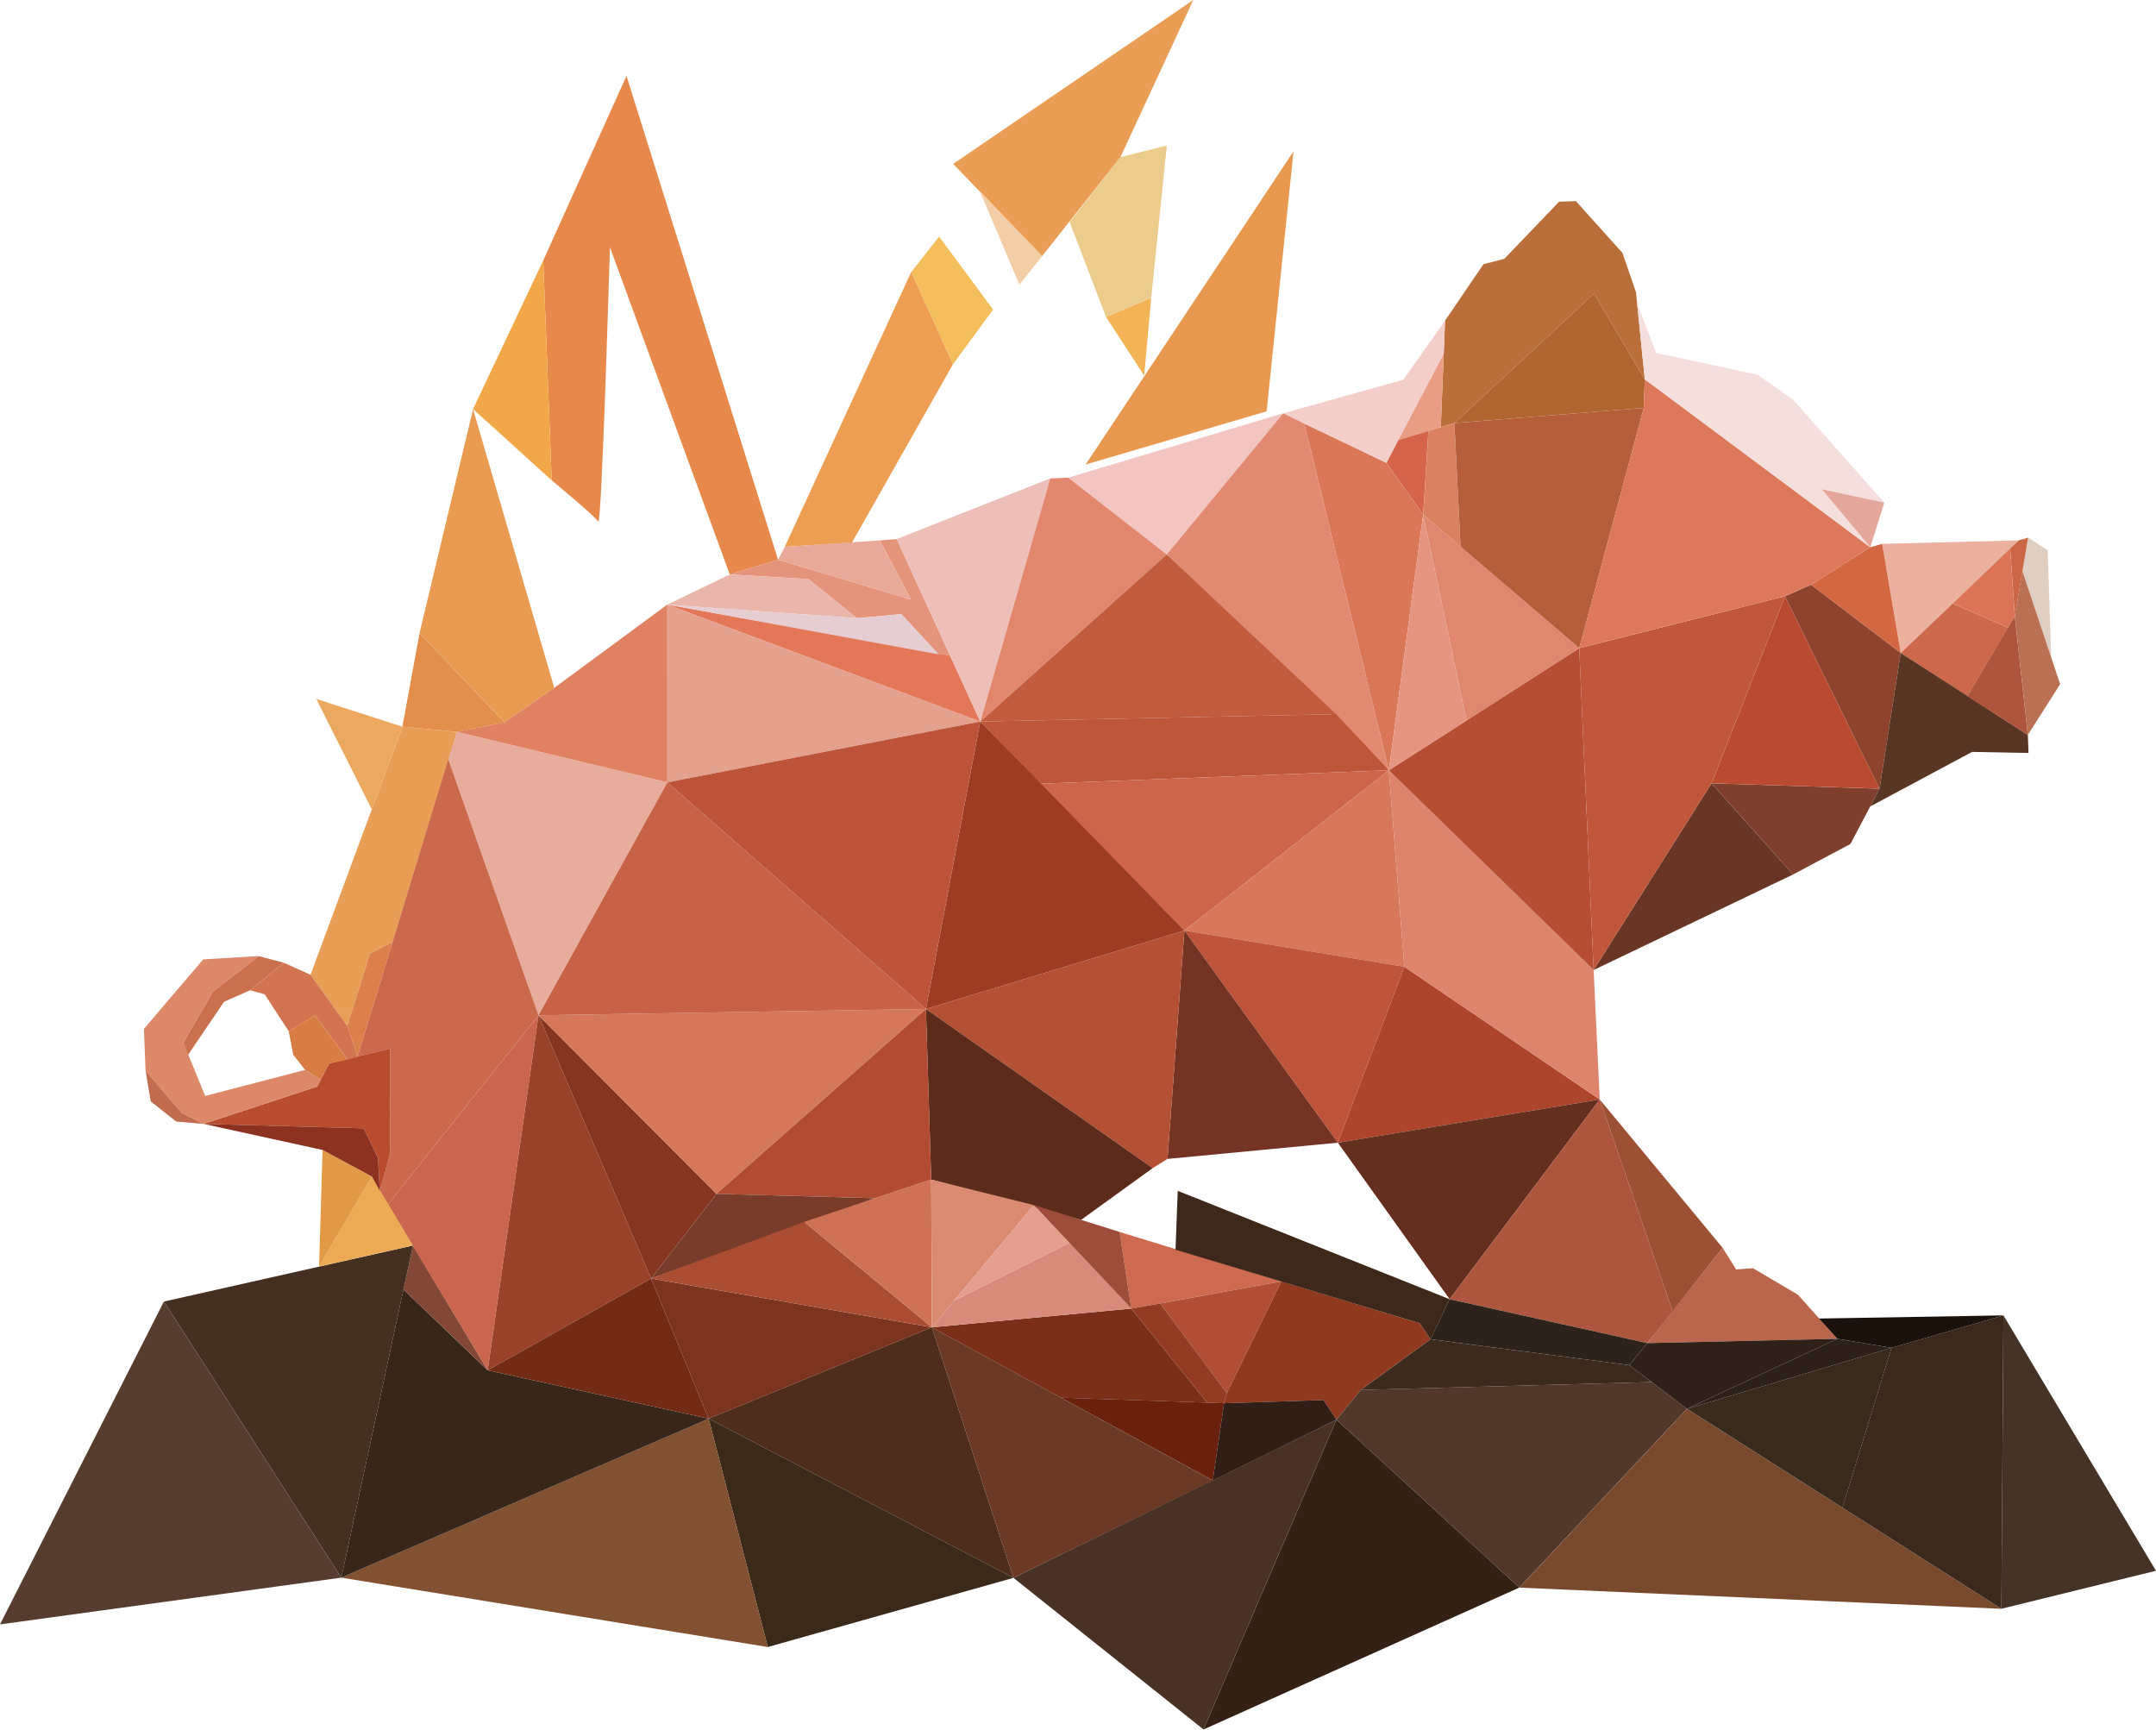
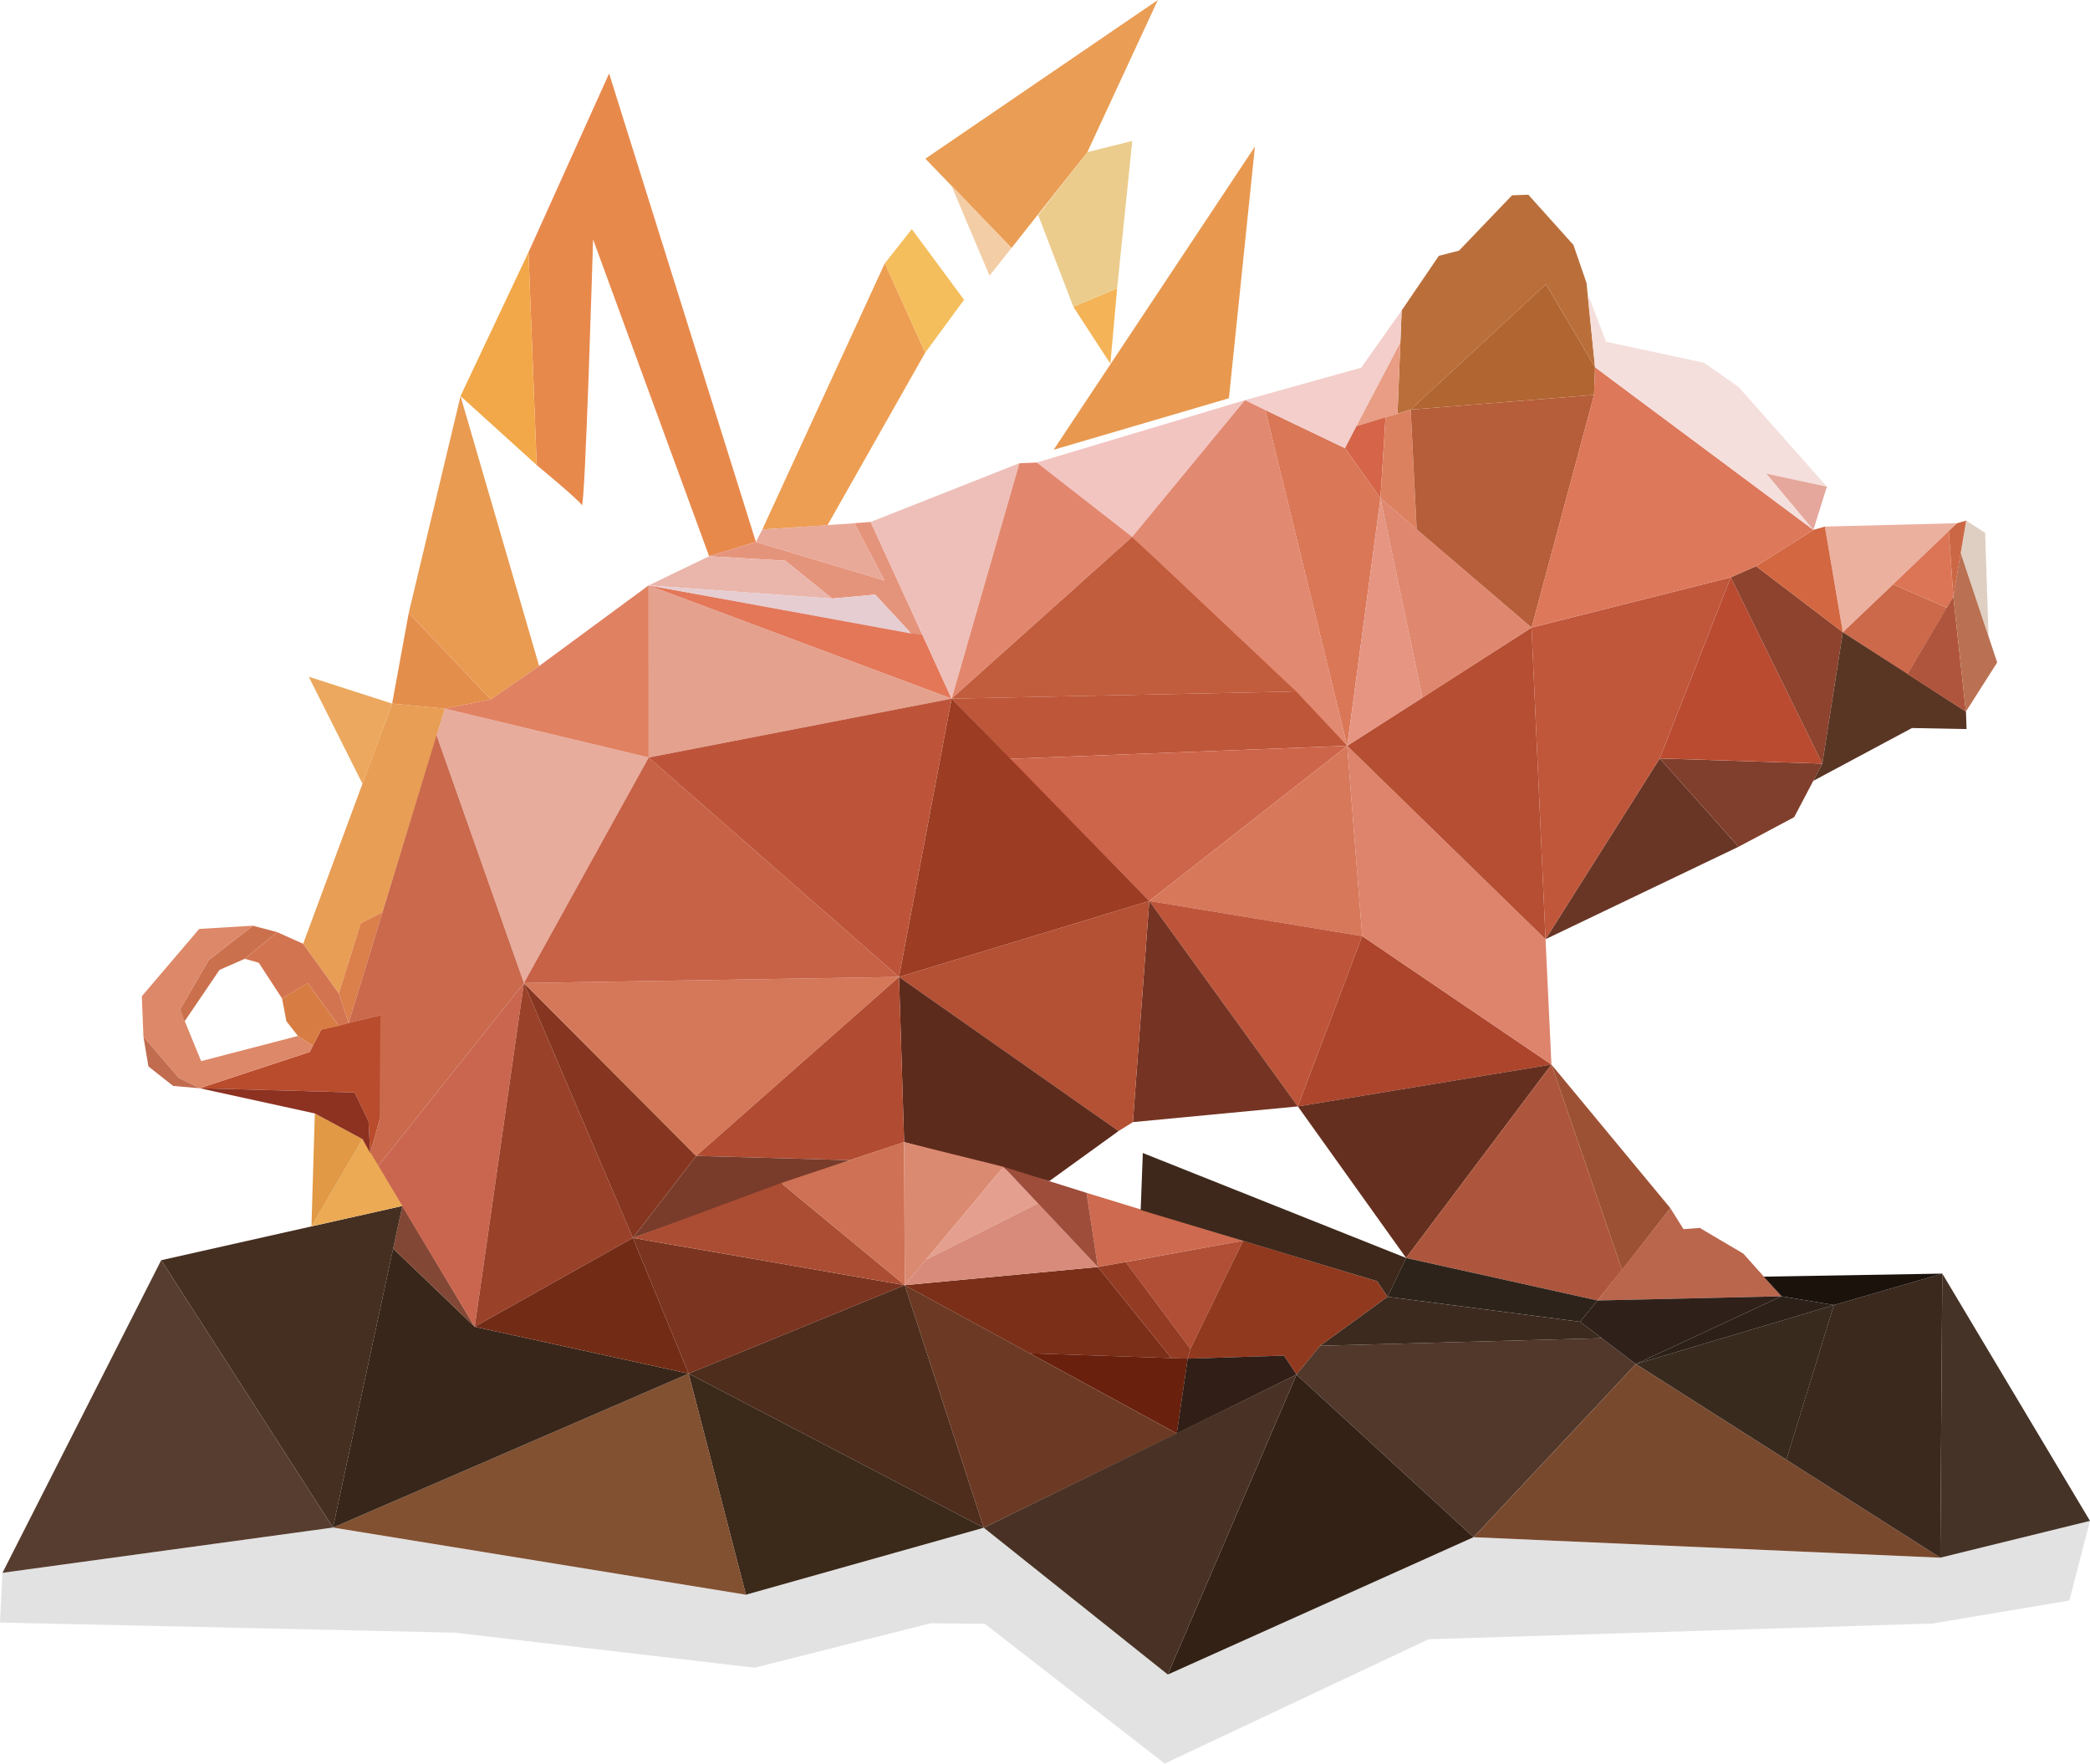
- <svg xmlns="http://www.w3.org/2000/svg" id="SPITROAST" width="420.5mm" height="337.31mm" version="1.1" viewBox="0 0 420.5 337.31">
-   <g id="traced-polygons" transform="translate(-70.199,-30.895)">
+ <svg xmlns="http://www.w3.org/2000/svg" id="SPITROAST" width="421mm" height="355.24mm" version="1.1" viewBox="0 0 421 355.24">
+   <g id="traced-polygons" transform="translate(-69.696 -30.895)">
+     <path d="m70.195 347.71-0.499 10.012 91.608 2.037 60.408 7.062 35.393-8.939 10.951 0.092 36.254 28.159 53.133-25.037 101.49-3.167 27.605-4.636 4.15-16.042-30.15 7.419-94.024-4.13-61.592 27.668-37.068-29.574-47.9 13.49-83.186-13.527z" fill-opacity=".114" />
    <path d="m288.56 271.17 31.539 9.651-29.26 5.293z" fill="#ce6a4f" />
    <path d="m320.1 280.82-10.613 21.76-13.04-17.467z" fill="#b14e36" />
    <path d="m320.1 280.82 26.971 8.141 2.128 3.142-13.594 9.876-4.746 5.805-2.537-3.83-19.388 0.619 0.553-1.994z" fill="#91391e" />
    <path d="m309.49 302.58-0.553 1.994-3.283-0.11-14.81-18.351 5.607-1z" fill="#943b23" />
    <path d="m290.84 286.11-38.896 3.657 25.168 13.729 28.538 0.965z" fill="#7b2f18" />
    <path d="m277.12 303.49 28.538 0.965 3.283 0.11-2.194 15.08z" fill="#69200d" />
    <path d="m306.74 319.65 2.194-15.08 19.388-0.619 2.537 3.83z" fill="#301e17" />
    <path d="m267.86 338.63 38.879-18.984-54.795-29.884z" fill="#6c3a24" />
    <path d="m267.86 338.63-59.449-31.057 43.533-17.811z" fill="#4e2d1d" />
    <path d="m267.86 338.63-47.908 13.488-11.541-44.545z" fill="#3b291a" />
    <path d="m219.96 352.12-11.541-44.545-71.645 31.018z" fill="#825132" />
    <path d="m208.41 307.58-71.645 31.018 12.121-56.212 16.432 15.766z" fill="#372619" />
    <path d="m165.32 298.15-14.583-24.338-1.85 8.572z" fill="#824735" />
    <path d="m136.77 338.6 13.971-64.785-48.566 10.923z" fill="#452f21" />
    <path d="m351.21 114.21 0.826-20.772 7.49-11.012 4.074-1.052 10.675-11.142 3.28-0.116 9.089 10.119 2.637 7.666 1.712 16.972-9.89-16.712-27.24 25.247z" fill="#ba6f3a" />
    <path d="m342.86 116.76 8.349-2.549 0.567-14.359z" fill="#e89d84" />
    <path d="m340.61 121.16 7.159 10.095 1.024-16.316-5.934 1.82z" fill="#d56448" />
    <path d="m324.58 113.5 16.03 7.665 7.159 10.095-6.696 49.869z" fill="#d97757" />
    <path d="m320.46 111.5 20.155 9.662 11.164-21.309 0.259-6.413-8.153 11.523z" fill="#f3ceca" />
    <path d="m297.75 139.04 22.706-27.537-41.921 12.557z" fill="#f2c5c1" />
    <path d="m341.08 181.13-16.493-67.629-4.125-1.998-22.706 27.537z" fill="#e28971" />
    <path d="m470.26 159.1-0.685-20.875-3.824-2.466-1.105 6.505z" fill="#dfcfc2" />
    <path d="m281.94 121.49 40.546-61.075-5.246 50.704z" fill="#e8994f" />
    <path d="m293.36 104.16 1.37-15.185-8.828 3.712z" fill="#f4b356" />
    <path d="m294.73 88.971 3.044-29.689-9.052 2.256-9.896 12.688 7.075 18.456z" fill="#ebcc8d" />
    <path d="m256.1 62.862 17.35 17.982 15.277-19.306 14.202-30.643z" fill="#ea9d54" />
    <path d="m269.02 86.419-7.73-18.262 12.157 12.687z" fill="#f3cda6" />
    <path d="m253.37 77.044 10.52 14.234-7.831 10.674-8.133-18.006z" fill="#f4be5c" />
    <path d="m223.26 137.54 13.115-0.838 19.68-34.754-8.133-18.006z" fill="#ed9e52" />
-     <path d="m212.53 142.94-23.37-63.824s-1.603 54.651-2.275 53.522c-0.672-1.129-9.085-8.064-9.085-8.064l-1.653-42.864 16.241-36.016 29.564 94.361z" fill="#e8894c" />
-     <path d="m177.8 124.57-1.653-42.864-13.685 28.975z" fill="#f2a848" />
+     <path d="m212.54 142.94-23.376-63.821s-1.603 54.651-2.275 53.522c-0.672-1.129-9.085-8.064-9.085-8.064l-1.653-42.864 16.241-36.016 29.57 94.356z" fill="#e8894c" />
+     <path d="m177.8 124.57-1.653-42.864-13.685 28.971z" fill="#f2a848" />
    <path d="m178.3 165.05-9.729 6.731-16.544-17.412 10.436-43.69z" fill="#e99b51" />
    <path d="m168.57 171.79-16.544-17.412-3.344 18.247 10.647 1.023z" fill="#e48e4c" />
    <path d="m148.69 172.62-17.928 48.377 7.191 10.002 4.401-14.099 4.397-2.267 12.585-40.99z" fill="#e89e55" />
    <path d="m131.89 167.21 10.833 21.57 5.966-16.157z" fill="#eca85f" />
    <path d="m146.75 214.63-4.397 2.267-4.401 14.099 1.987 5.964z" fill="#db7f4b" />
    <path d="m159.33 173.64-1.701 5.334 17.603 49.928 25.129-45.43z" fill="#e8ac9d" />
    <path d="m157.63 178.98 17.603 49.928-29.37 36.889-1.596-2.655 2.014-7.187 0.034-20.549-6.381 1.558z" fill="#ca694c" />
    <path d="m175.23 228.91-9.912 69.242-19.459-32.352z" fill="#ca664f" />
    <path d="m165.32 298.15 31.862-17.899-21.951-51.342z" fill="#9a412a" />
    <path d="m142.72 260.35-10.293 17.557 18.313-4.1z" fill="#ebaa53" />
    <path d="m132.43 277.91 10.293-17.557-9.609-5.177z" fill="#e19945" />
    <path d="m144.27 263.14-0.34-6.371-2.791-5.813-31.237-0.86 22.163-7.296 2.328-4.509 11.926-2.889-0.034 20.549z" fill="#b94c2c" />
    <path d="m144.27 263.14-0.34-6.371-2.791-5.813-31.237-0.86 23.211 5.079 9.609 5.177z" fill="#8d3121" />
    <path d="m132.06 242.8-22.163 7.296-4.211-2.116-7.099-8.243-0.318-8.174 11.555-13.553 10.83-0.65-8.921 6.916-5.776 9.977 4.257 10.385 19.502-5.071 3.023 1.933z" fill="#dd8868" />
    <path d="m109.9 250.1-4.211-2.116-7.099-8.243 1.006 5.967 4.972 3.928z" fill="#c16c4f" />
    <path d="m105.96 234.26 5.776-9.977 8.921-6.916 4.878 1.293-6.541 5.369-5.088 2.239-7.026 10.352z" fill="#cb704d" />
    <path d="m119 224.03 2.82 0.793 4.699 7.204 5.15-3.106 6.33 8.66 1.941-0.613-1.987-5.964-7.191-10.002-5.221-2.341z" fill="#d37451" />
    <path d="m126.51 232.02 0.879 4.591 2.327 2.957 3.023 1.933 1.648-3.209 3.604-0.717-6.33-8.66z" fill="#d77d43" />
    <path d="m175.23 228.91 21.951 51.342 12.752-16.521z" fill="#863620" />
    <path d="m175.23 228.91 34.703 34.821 40.851-36.051z" fill="#d57759" />
    <path d="m175.23 228.91 75.554-1.229-50.425-44.201z" fill="#c76246" />
    <path d="m159.33 173.64 41.031 9.832-9e-3 -34.663-22.051 16.241-9.729 6.731z" fill="#e08161" />
    <path d="m200.36 183.48 61.022-11.857-61.032-22.806z" fill="#e4a18e" />
    <path d="m200.36 183.48 50.425 44.201 10.598-56.058z" fill="#bd543a" />
    <path d="m200.35 148.81 61.032 22.806-5.898-12.887z" fill="#e37758" />
-     <path d="m255.49 158.73-10.404-22.699-3.299 0.256 6.062 11.528-25.891-7.764-9.421 2.885 15.327 0.903 9.45 7.623 8.667-0.792 7.273 7.849z" fill="#e5947c" />
-     <path d="m247.85 147.82-6.062-11.528-18.525 1.255-1.305 2.509z" fill="#e9a998" />
-     <path d="m212.53 142.94-12.179 5.876 36.956 2.65-9.45-7.623z" fill="#eab5aa" />
+     <path d="m255.49 158.73-10.404-22.699-3.299 0.256 6.062 11.528-25.891-7.764-9.422 2.886 15.328 0.901 9.45 7.623 8.667-0.792 7.273 7.849z" fill="#e5947c" />
+     <path d="m247.85 147.82-6.062-11.528-18.525 1.255-1.306 2.504z" fill="#e9a998" />
+     <path d="m212.54 142.94-12.185 5.879 36.956 2.65-9.45-7.623z" fill="#eab5aa" />
    <path d="m253.25 158.52-7.273-7.849-8.667 0.792-36.956-2.65z" fill="#e6cdd2" />
    <path d="m245.08 136.03 29.941-11.824-13.638 47.41z" fill="#eebfb8" />
    <path d="m261.39 171.62 36.365-32.584-19.214-14.98-3.512 0.154z" fill="#e2876e" />
    <path d="m297.75 139.04-36.365 32.584 69.412-1.44z" fill="#c15c3c" />
    <path d="m330.8 170.18 10.277 10.946-67.959 2.618-11.73-12.123z" fill="#be5639" />
    <path d="m341.08 181.13-39.872 31.254-28.088-28.636z" fill="#cd654a" />
    <path d="m261.39 171.62 39.818 40.76-50.415 15.298z" fill="#9c3c22" />
    <path d="m341.08 181.13 3.018 38.326-42.89-7.072z" fill="#d7785b" />
    <path d="m344.09 219.45-12.962 34.312-29.928-41.384z" fill="#be553a" />
    <path d="m331.13 253.76-33.225 3.164 3.296-44.548z" fill="#753423" />
    <path d="m301.2 212.38-3.296 44.548-2.894 1.789-44.225-31.039z" fill="#b45034" />
    <path d="m250.79 227.68 1.028 33.269 29.24 7.857 13.957-10.087z" fill="#5d2b1c" />
    <path d="m250.79 227.68 1.028 33.269-10.932 3.64-30.947-0.858z" fill="#b14b31" />
    <path d="m240.88 264.59-43.699 15.663 12.752-16.521z" fill="#793c2b" />
    <path d="m165.32 298.15 43.092 9.428-11.23-27.328z" fill="#722b15" />
    <path d="m208.41 307.58 43.533-17.811-54.763-9.517z" fill="#7b3420" />
    <path d="m197.19 280.25 54.763 9.517-24.907-20.572z" fill="#ab4d33" />
    <path d="m227.04 269.19 24.775-8.247 0.132 28.82z" fill="#ce7154" />
    <path d="m251.95 289.77 19.89-23.847-20.022-4.973z" fill="#db8a72" />
    <path d="m271.84 265.92 6.95 7.375-22.563 11.344z" fill="#e49f8f" />
    <path d="m278.79 273.29 12.056 12.816-38.896 3.657 4.277-5.128z" fill="#d88b7a" />
    <path d="m271.84 265.92 16.726 5.247 2.28 14.943z" fill="#9e4d3b" />
    <path d="m299.47 274.63 47.609 14.331 2.128 3.142 3.731-7.817-53.036-21.138z" fill="#3d281b" />
    <path d="m344.09 219.45 38.121 25.879-51.082 8.433z" fill="#ad452c" />
    <path d="m382.21 245.33-1.19-25.252-39.949-38.953 3.018 38.326z" fill="#de846c" />
    <path d="m381.02 220.08 38.891-18.627-15.896-17.785z" fill="#693626" />
    <path d="m381.02 220.08-2.814-62.769-37.135 23.816z" fill="#b54e32" />
    <path d="m381.02 220.08 22.994-36.412 14.313-36.475-40.121 10.118z" fill="#c0563a" />
    <path d="m404.02 183.67 15.896 17.785 11.193-5.967 5.668-10.772z" fill="#803f2c" />
    <path d="m436.78 184.71-18.445-37.521-14.313 36.475z" fill="#ba4b31" />
    <path d="m436.78 184.71 4.13-26.463-17.484-13.309-5.091 2.25z" fill="#8d432d" />
    <path d="m440.91 158.25-3.623-21.286 26.625-0.678z" fill="#ecb09f" />
    <path d="m440.91 158.25 10.122-9.647 10.833 4.711-7.947 13.366z" fill="#cc694a" />
    <path d="m440.91 158.25 24.798 15.982 0.122 3.521-10.992-0.211-19.882 10.642 1.825-3.472z" fill="#593524" />
    <path d="m453.91 166.68 11.79 7.552-2.539-23.184z" fill="#b0553d" />
    <path d="m461.86 153.31 1.304-2.266-0.92-13.176-11.217 10.731z" fill="#db7556" />
    <path d="m465.7 174.23 6.303-9.897-7.361-22.074-1.481 8.787z" fill="#ba7153" />
    <path d="m463.17 151.05 2.586-15.292-1.843 0.53-1.663 1.586z" fill="#cc6745" />
    <path d="m347.77 131.26 8.461 40.201-15.157 9.668z" fill="#e69583" />
    <path d="m356.23 171.46 21.978-14.148-30.439-26.053z" fill="#df886f" />
    <path d="m347.77 131.26 7.291 6.25-1.198-24.098-5.068 1.533z" fill="#dc8160" />
    <path d="m378.21 157.31-23.148-19.804-1.198-24.098 36.93-2.959z" fill="#b65d39" />
    <path d="m390.99 104.87-0.2 5.576-36.93 2.959 27.24-25.247z" fill="#b16531" />
    <path d="m390.99 104.87 43.982 32.756-11.553 7.313-5.091 2.25-40.121 10.118 12.583-46.861z" fill="#dd785b" />
    <path d="m389.49 89.973 3.721 9.757 19.76 4.242 6.947 4.878 17.784 20.067-12.203-2.626 9.478 11.338-43.982-32.756z" fill="#f4dfdc" />
    <path d="m437.7 128.92-2.725 8.712-9.478-11.338z" fill="#e5a79c" />
    <path d="m434.98 137.63 2.308-0.664 3.623 21.286-17.484-13.309z" fill="#d26741" />
    <path d="m331.13 253.76 51.082-8.433-29.281 38.951z" fill="#652f1f" />
    <path d="m352.93 284.28 38.558 8.564 4.947-6.166-14.224-41.349z" fill="#ae563d" />
    <path d="m382.21 245.33 14.224 41.349 9.735-12.421z" fill="#9d5134" />
    <path d="m406.17 274.26-14.682 18.588 37.058-0.841-7.687-8.599-8.769-5.171-3.278 0.241z" fill="#ba664d" />
    <path d="m102.17 284.73 34.595 53.862-66.566 9.114z" fill="#573d2f" />
    <path d="m349.2 292.1 38.766 5.037 3.523-4.29-38.558-8.564z" fill="#2d231a" />
    <path d="m387.97 297.14 4.365 3.307-56.725 1.533 13.594-9.876z" fill="#3d2a1e" />
    <path d="m392.33 300.44-56.725 1.533-4.746 5.805 35.659 32.753 32.7-34.875z" fill="#51382b" />
    <path d="m399.22 305.66-11.253-8.523 3.523-4.29 37.058-0.841z" fill="#2f201a" />
    <path d="m399.22 305.66 61.324 39.006-94.024-4.13z" fill="#79492e" />
    <path d="m460.54 344.66 0.406-57.221-21.838 6.324-9.576 31.175z" fill="#3b291e" />
    <path d="m429.54 324.94 9.576-31.175-39.892 11.891z" fill="#392a1e" />
    <path d="m399.22 305.66 29.328-13.654 10.564 1.763z" fill="#2c2019" />
    <path d="m428.55 292 10.564 1.763 21.838-6.324-35.978 0.614z" fill="#1b120c" />
    <path d="m330.86 307.78 35.659 32.753-61.591 27.671z" fill="#332116" />
    <path d="m304.93 368.2-37.066-29.57 62.998-30.854z" fill="#493225" />
    <path d="m460.54 344.66 30.154-7.413-29.748-49.808z" fill="#453328" />
  </g>
</svg>
